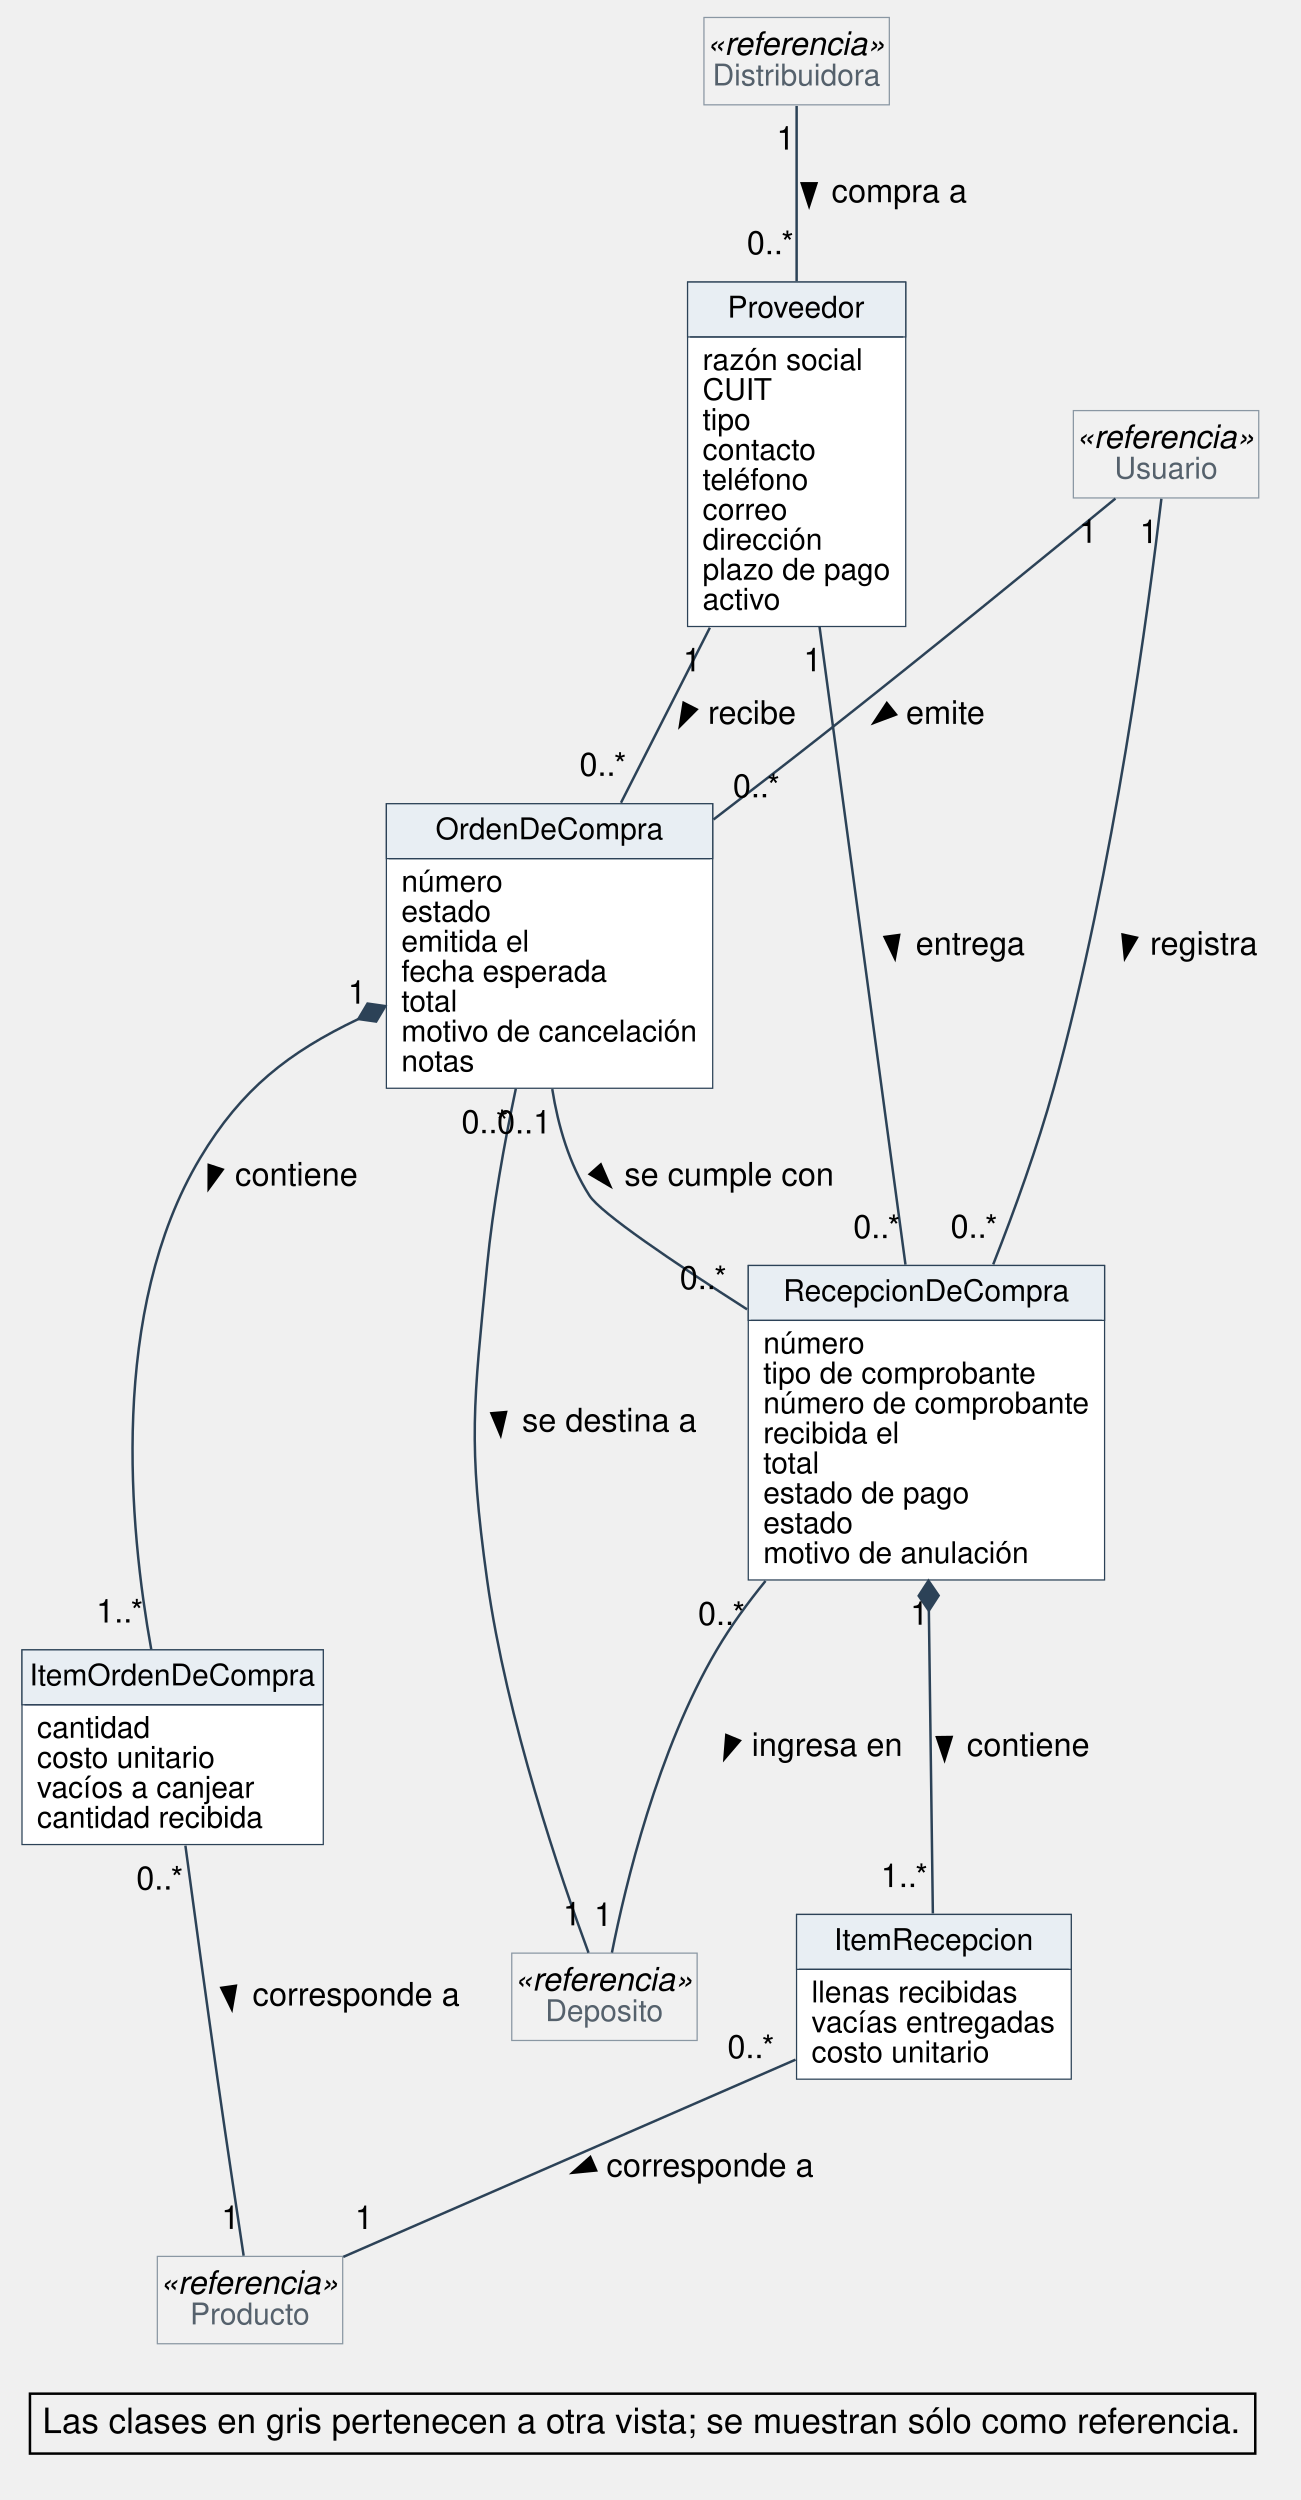
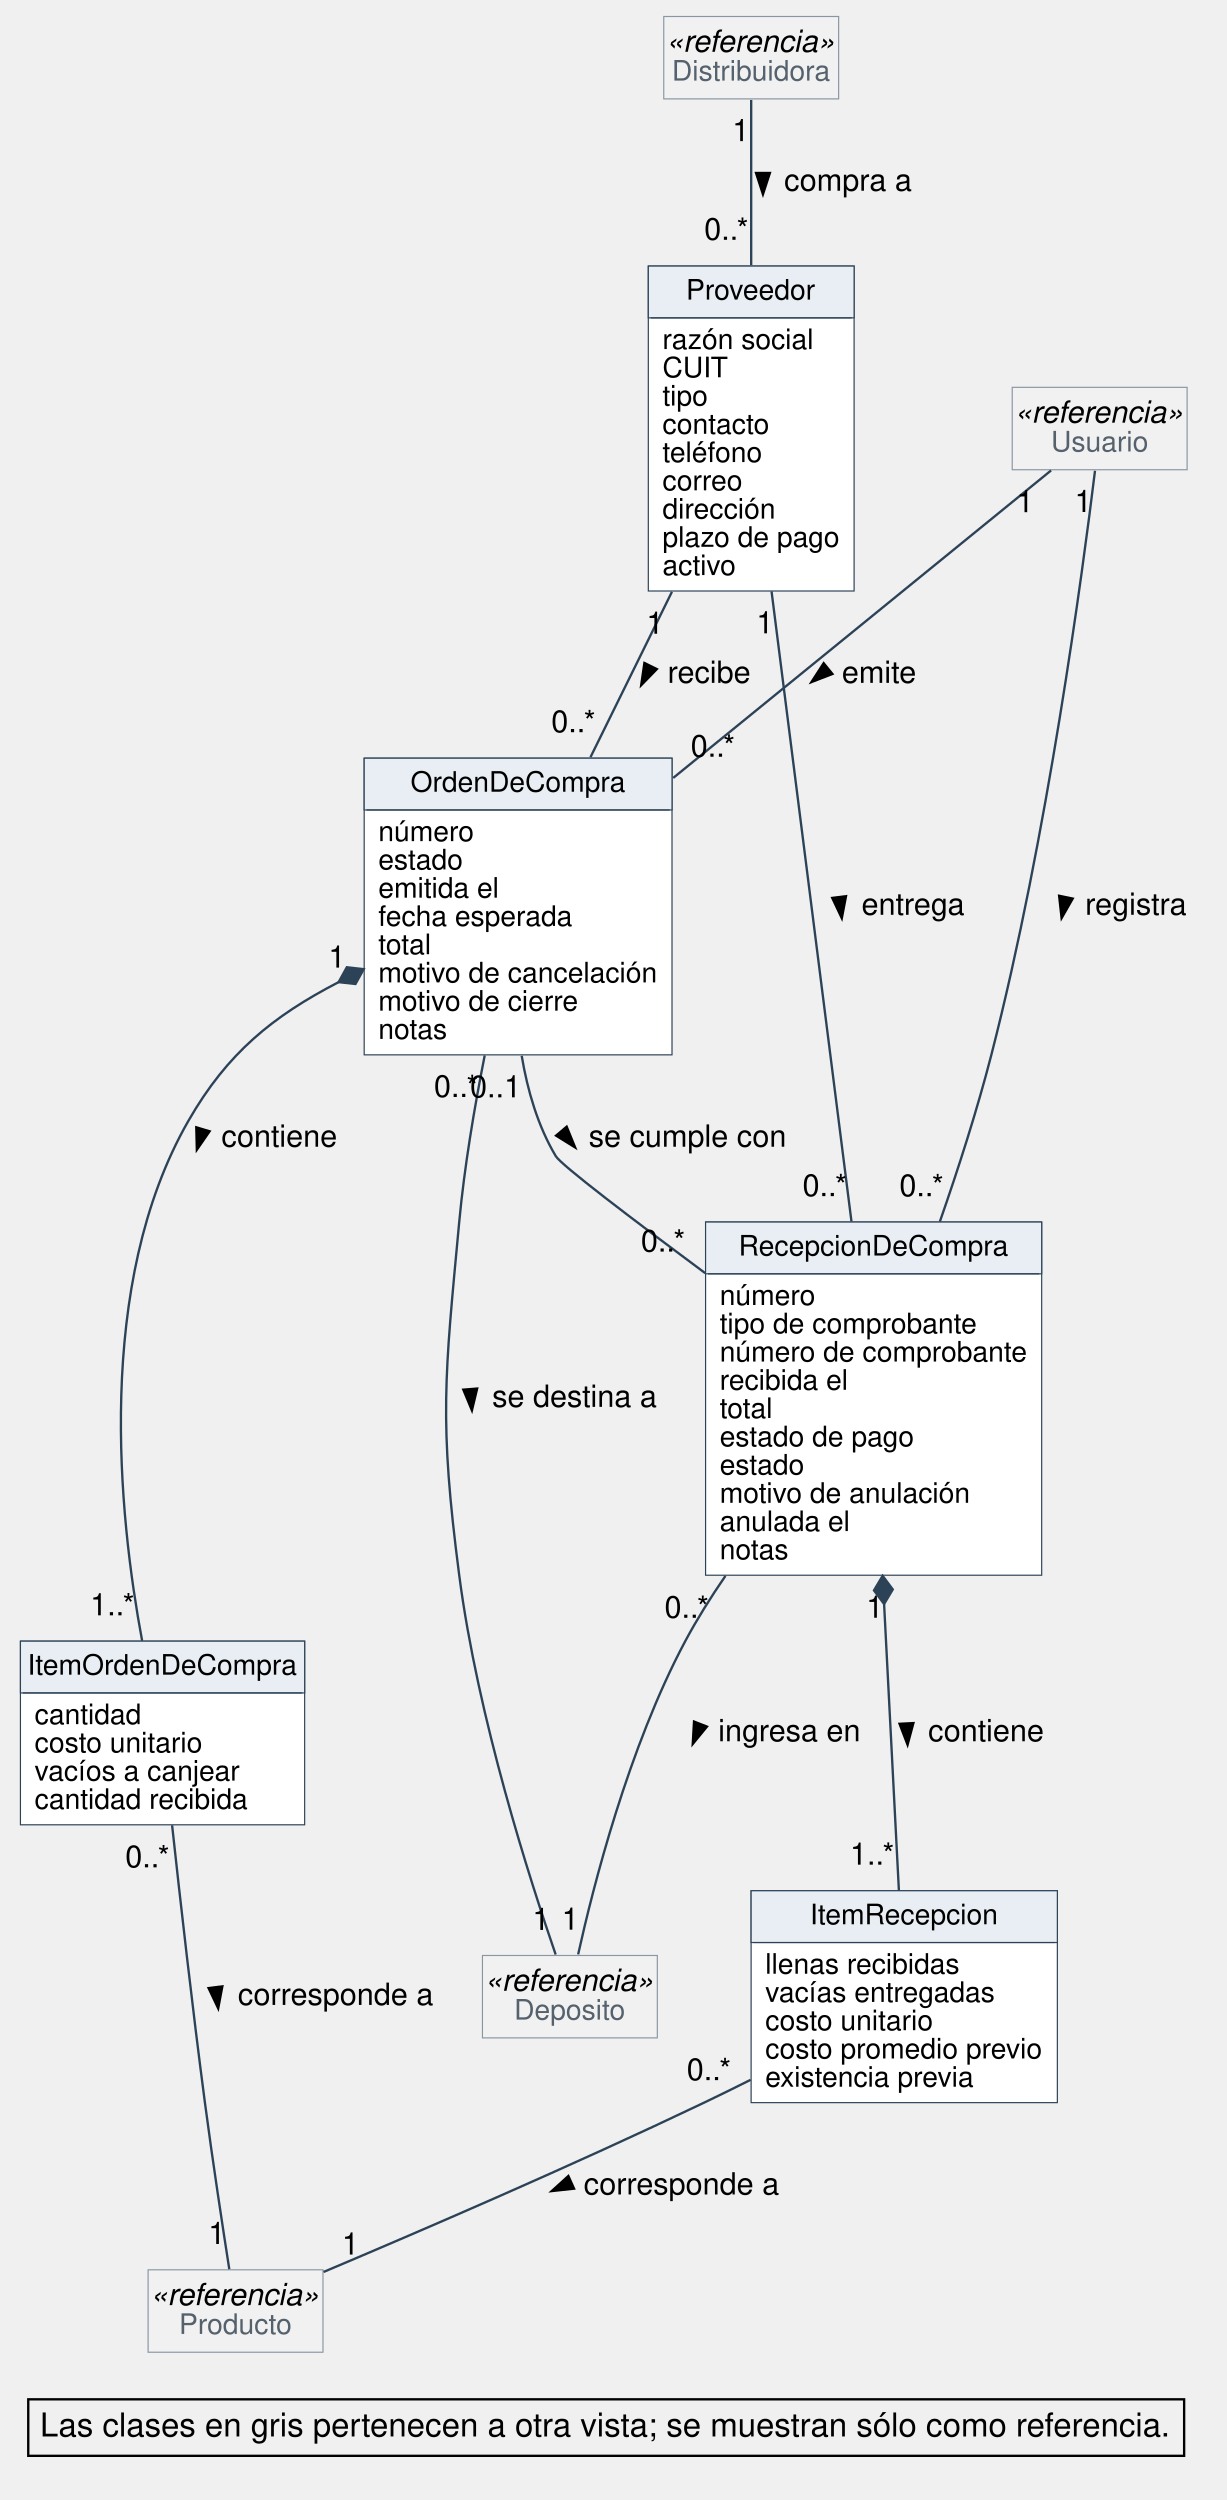
- <svg xmlns="http://www.w3.org/2000/svg" version="1.1" data-diagram-type="CLASS" style="width:814px;height:1565px;background:#FFFFFF;" width="814.063px" height="1565.625px" viewBox="0 0 814 1565" zoomAndPan="magnify" preserveAspectRatio="none" contentStyleType="text/css">
+ <svg xmlns="http://www.w3.org/2000/svg" version="1.1" data-diagram-type="CLASS" style="width:814px;height:1659px;background:#FFFFFF;" width="814.063px" height="1659.375px" viewBox="0 0 814 1659" zoomAndPan="magnify" preserveAspectRatio="none" contentStyleType="text/css">
  <defs />
  <g font-family="sans-serif" lengthAdjust="spacing">
    <g class="entity" data-qualified-name="Proveedor" id="ent0001" data-source-line="37">
-       <rect x="430.422" y="176.563" width="136.56" height="215.625" fill="#FFF" style="stroke:#2C4257;stroke-width:0.781;" />
-       <rect x="430.422" y="176.563" width="136.56" height="34.375" fill="#E8EEF3" style="stroke:#2C4257;stroke-width:0.781;" />
-       <text x="455.448" y="198.813" fill="#000" font-size="18.75" textLength="86.508" font-family="Helvetica">Proveedor</text>
-       <line x1="431.984" y1="210.938" x2="565.419" y2="210.938" style="stroke:#2C4257;stroke-width:0.781;" />
-       <text x="439.797" y="231.625" fill="#000" font-size="18.75" textLength="100.049" font-family="Helvetica">razón social</text>
-       <text x="439.797" y="250.375" fill="#000" font-size="18.75" textLength="43.744" font-family="Helvetica">CUIT</text>
-       <text x="439.797" y="269.125" fill="#000" font-size="18.75" textLength="30.231" font-family="Helvetica">tipo</text>
-       <text x="439.797" y="287.875" fill="#000" font-size="18.75" textLength="70.88" font-family="Helvetica">contacto</text>
-       <text x="439.797" y="306.625" fill="#000" font-size="18.75" textLength="66.724" font-family="Helvetica">teléfono</text>
-       <text x="439.797" y="325.375" fill="#000" font-size="18.75" textLength="53.146" font-family="Helvetica">correo</text>
-       <text x="439.797" y="344.125" fill="#000" font-size="18.75" textLength="75.037" font-family="Helvetica">dirección</text>
-       <text x="439.797" y="362.875" fill="#000" font-size="18.75" textLength="117.81" font-family="Helvetica">plazo de pago</text>
-       <text x="439.797" y="381.625" fill="#000" font-size="18.75" textLength="48.981" font-family="Helvetica">activo</text>
+       <rect x="430.219" y="176.563" width="136.56" height="215.625" fill="#FFF" style="stroke:#2C4257;stroke-width:0.781;" />
+       <rect x="430.219" y="176.563" width="136.56" height="34.375" fill="#E8EEF3" style="stroke:#2C4257;stroke-width:0.781;" />
+       <text x="455.245" y="198.813" fill="#000" font-size="18.75" textLength="86.508" font-family="Helvetica">Proveedor</text>
+       <line x1="431.781" y1="210.938" x2="565.216" y2="210.938" style="stroke:#2C4257;stroke-width:0.781;" />
+       <text x="439.594" y="231.625" fill="#000" font-size="18.75" textLength="100.049" font-family="Helvetica">razón social</text>
+       <text x="439.594" y="250.375" fill="#000" font-size="18.75" textLength="43.744" font-family="Helvetica">CUIT</text>
+       <text x="439.594" y="269.125" fill="#000" font-size="18.75" textLength="30.231" font-family="Helvetica">tipo</text>
+       <text x="439.594" y="287.875" fill="#000" font-size="18.75" textLength="70.88" font-family="Helvetica">contacto</text>
+       <text x="439.594" y="306.625" fill="#000" font-size="18.75" textLength="66.724" font-family="Helvetica">teléfono</text>
+       <text x="439.594" y="325.375" fill="#000" font-size="18.75" textLength="53.146" font-family="Helvetica">correo</text>
+       <text x="439.594" y="344.125" fill="#000" font-size="18.75" textLength="75.037" font-family="Helvetica">dirección</text>
+       <text x="439.594" y="362.875" fill="#000" font-size="18.75" textLength="117.81" font-family="Helvetica">plazo de pago</text>
+       <text x="439.594" y="381.625" fill="#000" font-size="18.75" textLength="48.981" font-family="Helvetica">activo</text>
    </g>
    <g class="entity" data-qualified-name="OrdenDeCompra" id="ent0002" data-source-line="48">
-       <rect x="241.875" y="503.125" width="204.272" height="178.125" fill="#FFF" style="stroke:#2C4257;stroke-width:0.781;" />
-       <rect x="241.875" y="503.125" width="204.272" height="34.375" fill="#E8EEF3" style="stroke:#2C4257;stroke-width:0.781;" />
-       <text x="272.628" y="525.375" fill="#000" font-size="18.75" textLength="142.767" font-family="Helvetica">OrdenDeCompra</text>
-       <line x1="243.438" y1="537.5" x2="444.585" y2="537.5" style="stroke:#2C4257;stroke-width:0.781;" />
-       <text x="251.25" y="558.188" fill="#000" font-size="18.75" textLength="63.574" font-family="Helvetica">número</text>
-       <text x="251.25" y="576.938" fill="#000" font-size="18.75" textLength="56.296" font-family="Helvetica">estado</text>
-       <text x="251.25" y="595.688" fill="#000" font-size="18.75" textLength="80.246" font-family="Helvetica">emitida el</text>
-       <text x="251.25" y="614.438" fill="#000" font-size="18.75" textLength="129.263" font-family="Helvetica">fecha esperada</text>
-       <text x="251.25" y="633.188" fill="#000" font-size="18.75" textLength="35.44" font-family="Helvetica">total</text>
-       <text x="251.25" y="651.938" fill="#000" font-size="18.75" textLength="185.522" font-family="Helvetica">motivo de cancelación</text>
-       <text x="251.25" y="670.688" fill="#000" font-size="18.75" textLength="45.868" font-family="Helvetica">notas</text>
+       <rect x="241.672" y="503.125" width="204.272" height="196.875" fill="#FFF" style="stroke:#2C4257;stroke-width:0.781;" />
+       <rect x="241.672" y="503.125" width="204.272" height="34.375" fill="#E8EEF3" style="stroke:#2C4257;stroke-width:0.781;" />
+       <text x="272.424" y="525.375" fill="#000" font-size="18.75" textLength="142.767" font-family="Helvetica">OrdenDeCompra</text>
+       <line x1="243.234" y1="537.5" x2="444.382" y2="537.5" style="stroke:#2C4257;stroke-width:0.781;" />
+       <text x="251.047" y="558.188" fill="#000" font-size="18.75" textLength="63.574" font-family="Helvetica">número</text>
+       <text x="251.047" y="576.938" fill="#000" font-size="18.75" textLength="56.296" font-family="Helvetica">estado</text>
+       <text x="251.047" y="595.688" fill="#000" font-size="18.75" textLength="80.246" font-family="Helvetica">emitida el</text>
+       <text x="251.047" y="614.438" fill="#000" font-size="18.75" textLength="129.263" font-family="Helvetica">fecha esperada</text>
+       <text x="251.047" y="633.188" fill="#000" font-size="18.75" textLength="35.44" font-family="Helvetica">total</text>
+       <text x="251.047" y="651.938" fill="#000" font-size="18.75" textLength="185.522" font-family="Helvetica">motivo de cancelación</text>
+       <text x="251.047" y="670.688" fill="#000" font-size="18.75" textLength="133.383" font-family="Helvetica">motivo de cierre</text>
+       <text x="251.047" y="689.438" fill="#000" font-size="18.75" textLength="45.868" font-family="Helvetica">notas</text>
    </g>
-     <g class="entity" data-qualified-name="ItemOrdenDeCompra" id="ent0003" data-source-line="57">
-       <rect x="13.766" y="1032.813" width="188.608" height="121.875" fill="#FFF" style="stroke:#2C4257;stroke-width:0.781;" />
-       <rect x="13.766" y="1032.813" width="188.608" height="34.375" fill="#E8EEF3" style="stroke:#2C4257;stroke-width:0.781;" />
-       <text x="18.453" y="1055.063" fill="#000" font-size="18.75" textLength="179.233" font-family="Helvetica">ItemOrdenDeCompra</text>
-       <line x1="15.328" y1="1067.188" x2="200.811" y2="1067.188" style="stroke:#2C4257;stroke-width:0.781;" />
-       <text x="23.141" y="1087.875" fill="#000" font-size="18.75" textLength="70.889" font-family="Helvetica">cantidad</text>
-       <text x="23.141" y="1106.625" fill="#000" font-size="18.75" textLength="111.52" font-family="Helvetica">costo unitario</text>
-       <text x="23.141" y="1125.375" fill="#000" font-size="18.75" textLength="136.533" font-family="Helvetica">vacíos a canjear</text>
-       <text x="23.141" y="1144.125" fill="#000" font-size="18.75" textLength="141.76" font-family="Helvetica">cantidad recibida</text>
+     <g class="entity" data-qualified-name="ItemOrdenDeCompra" id="ent0003" data-source-line="58">
+       <rect x="13.563" y="1089.063" width="188.608" height="121.875" fill="#FFF" style="stroke:#2C4257;stroke-width:0.781;" />
+       <rect x="13.563" y="1089.063" width="188.608" height="34.375" fill="#E8EEF3" style="stroke:#2C4257;stroke-width:0.781;" />
+       <text x="18.25" y="1111.313" fill="#000" font-size="18.75" textLength="179.233" font-family="Helvetica">ItemOrdenDeCompra</text>
+       <line x1="15.125" y1="1123.438" x2="200.608" y2="1123.438" style="stroke:#2C4257;stroke-width:0.781;" />
+       <text x="22.938" y="1144.125" fill="#000" font-size="18.75" textLength="70.889" font-family="Helvetica">cantidad</text>
+       <text x="22.938" y="1162.875" fill="#000" font-size="18.75" textLength="111.52" font-family="Helvetica">costo unitario</text>
+       <text x="22.938" y="1181.625" fill="#000" font-size="18.75" textLength="136.533" font-family="Helvetica">vacíos a canjear</text>
+       <text x="22.938" y="1200.375" fill="#000" font-size="18.75" textLength="141.76" font-family="Helvetica">cantidad recibida</text>
    </g>
-     <g class="entity" data-qualified-name="RecepcionDeCompra" id="ent0004" data-source-line="63">
-       <rect x="468.422" y="792.188" width="223.041" height="196.875" fill="#FFF" style="stroke:#2C4257;stroke-width:0.781;" />
-       <rect x="468.422" y="792.188" width="223.041" height="34.375" fill="#E8EEF3" style="stroke:#2C4257;stroke-width:0.781;" />
-       <text x="490.317" y="814.438" fill="#000" font-size="18.75" textLength="179.251" font-family="Helvetica">RecepcionDeCompra</text>
-       <line x1="469.984" y1="826.563" x2="689.9" y2="826.563" style="stroke:#2C4257;stroke-width:0.781;" />
-       <text x="477.797" y="847.25" fill="#000" font-size="18.75" textLength="63.574" font-family="Helvetica">número</text>
-       <text x="477.797" y="866" fill="#000" font-size="18.75" textLength="170.947" font-family="Helvetica">tipo de comprobante</text>
-       <text x="477.797" y="884.75" fill="#000" font-size="18.75" textLength="204.291" font-family="Helvetica">número de comprobante</text>
-       <text x="477.797" y="903.5" fill="#000" font-size="18.75" textLength="85.464" font-family="Helvetica">recibida el</text>
-       <text x="477.797" y="922.25" fill="#000" font-size="18.75" textLength="35.44" font-family="Helvetica">total</text>
-       <text x="477.797" y="941" fill="#000" font-size="18.75" textLength="129.282" font-family="Helvetica">estado de pago</text>
-       <text x="477.797" y="959.75" fill="#000" font-size="18.75" textLength="56.296" font-family="Helvetica">estado</text>
-       <text x="477.797" y="978.5" fill="#000" font-size="18.75" textLength="166.772" font-family="Helvetica">motivo de anulación</text>
+     <g class="entity" data-qualified-name="RecepcionDeCompra" id="ent0004" data-source-line="64">
+       <rect x="468.219" y="810.938" width="223.041" height="234.375" fill="#FFF" style="stroke:#2C4257;stroke-width:0.781;" />
+       <rect x="468.219" y="810.938" width="223.041" height="34.375" fill="#E8EEF3" style="stroke:#2C4257;stroke-width:0.781;" />
+       <text x="490.114" y="833.188" fill="#000" font-size="18.75" textLength="179.251" font-family="Helvetica">RecepcionDeCompra</text>
+       <line x1="469.781" y1="845.313" x2="689.697" y2="845.313" style="stroke:#2C4257;stroke-width:0.781;" />
+       <text x="477.594" y="866" fill="#000" font-size="18.75" textLength="63.574" font-family="Helvetica">número</text>
+       <text x="477.594" y="884.75" fill="#000" font-size="18.75" textLength="170.947" font-family="Helvetica">tipo de comprobante</text>
+       <text x="477.594" y="903.5" fill="#000" font-size="18.75" textLength="204.291" font-family="Helvetica">número de comprobante</text>
+       <text x="477.594" y="922.25" fill="#000" font-size="18.75" textLength="85.464" font-family="Helvetica">recibida el</text>
+       <text x="477.594" y="941" fill="#000" font-size="18.75" textLength="35.44" font-family="Helvetica">total</text>
+       <text x="477.594" y="959.75" fill="#000" font-size="18.75" textLength="129.282" font-family="Helvetica">estado de pago</text>
+       <text x="477.594" y="978.5" fill="#000" font-size="18.75" textLength="56.296" font-family="Helvetica">estado</text>
+       <text x="477.594" y="997.25" fill="#000" font-size="18.75" textLength="166.772" font-family="Helvetica">motivo de anulación</text>
+       <text x="477.594" y="1016" fill="#000" font-size="18.75" textLength="86.536" font-family="Helvetica">anulada el</text>
+       <text x="477.594" y="1034.75" fill="#000" font-size="18.75" textLength="45.868" font-family="Helvetica">notas</text>
    </g>
-     <g class="entity" data-qualified-name="ItemRecepcion" id="ent0005" data-source-line="73">
-       <rect x="498.641" y="1198.438" width="171.973" height="103.125" fill="#FFF" style="stroke:#2C4257;stroke-width:0.781;" />
-       <rect x="498.641" y="1198.438" width="171.973" height="34.375" fill="#E8EEF3" style="stroke:#2C4257;stroke-width:0.781;" />
-       <text x="522.096" y="1220.688" fill="#000" font-size="18.75" textLength="125.061" font-family="Helvetica">ItemRecepcion</text>
-       <line x1="500.203" y1="1232.813" x2="669.051" y2="1232.813" style="stroke:#2C4257;stroke-width:0.781;" />
-       <text x="508.016" y="1253.5" fill="#000" font-size="18.75" textLength="129.236" font-family="Helvetica">llenas recibidas</text>
-       <text x="508.016" y="1272.25" fill="#000" font-size="18.75" textLength="153.223" font-family="Helvetica">vacías entregadas</text>
-       <text x="508.016" y="1291" fill="#000" font-size="18.75" textLength="111.52" font-family="Helvetica">costo unitario</text>
+     <g class="entity" data-qualified-name="ItemRecepcion" id="ent0005" data-source-line="76">
+       <rect x="498.438" y="1254.688" width="203.22" height="140.625" fill="#FFF" style="stroke:#2C4257;stroke-width:0.781;" />
+       <rect x="498.438" y="1254.688" width="203.22" height="34.375" fill="#E8EEF3" style="stroke:#2C4257;stroke-width:0.781;" />
+       <text x="537.517" y="1276.938" fill="#000" font-size="18.75" textLength="125.061" font-family="Helvetica">ItemRecepcion</text>
+       <line x1="500" y1="1289.063" x2="700.095" y2="1289.063" style="stroke:#2C4257;stroke-width:0.781;" />
+       <text x="507.813" y="1309.75" fill="#000" font-size="18.75" textLength="129.236" font-family="Helvetica">llenas recibidas</text>
+       <text x="507.813" y="1328.5" fill="#000" font-size="18.75" textLength="153.223" font-family="Helvetica">vacías entregadas</text>
+       <text x="507.813" y="1347.25" fill="#000" font-size="18.75" textLength="111.52" font-family="Helvetica">costo unitario</text>
+       <text x="507.813" y="1366" fill="#000" font-size="18.75" textLength="184.47" font-family="Helvetica">costo promedio previo</text>
+       <text x="507.813" y="1384.75" fill="#000" font-size="18.75" textLength="139.655" font-family="Helvetica">existencia previa</text>
    </g>
-     <g class="entity" data-qualified-name="Deposito" id="ent0006" data-source-line="78">
-       <rect x="320.359" y="1222.656" width="116.044" height="54.688" fill="#F1F1F1" style="stroke:#8A97A3;stroke-width:0.781;" />
-       <text x="321.922" y="1246.11" fill="#000" font-size="20.313" textLength="112.919" font-style="italic" font-family="Helvetica">«referencia»</text>
-       <text x="341.38" y="1265.219" fill="#55616C" font-size="18.75" textLength="74.002" font-family="Helvetica">Deposito</text>
+     <g class="entity" data-qualified-name="Deposito" id="ent0006" data-source-line="83">
+       <rect x="320.156" y="1297.656" width="116.044" height="54.688" fill="#F1F1F1" style="stroke:#8A97A3;stroke-width:0.781;" />
+       <text x="321.719" y="1321.11" fill="#000" font-size="20.313" textLength="112.919" font-style="italic" font-family="Helvetica">«referencia»</text>
+       <text x="341.177" y="1340.219" fill="#55616C" font-size="18.75" textLength="74.002" font-family="Helvetica">Deposito</text>
    </g>
-     <g class="entity" data-qualified-name="Producto" id="ent0007" data-source-line="79">
-       <rect x="98.484" y="1412.5" width="116.044" height="54.688" fill="#F1F1F1" style="stroke:#8A97A3;stroke-width:0.781;" />
-       <text x="100.047" y="1435.954" fill="#000" font-size="20.313" textLength="112.919" font-style="italic" font-family="Helvetica">«referencia»</text>
-       <text x="118.983" y="1455.063" fill="#55616C" font-size="18.75" textLength="75.046" font-family="Helvetica">Producto</text>
+     <g class="entity" data-qualified-name="Producto" id="ent0007" data-source-line="84">
+       <rect x="98.281" y="1506.25" width="116.044" height="54.688" fill="#F1F1F1" style="stroke:#8A97A3;stroke-width:0.781;" />
+       <text x="99.844" y="1529.704" fill="#000" font-size="20.313" textLength="112.919" font-style="italic" font-family="Helvetica">«referencia»</text>
+       <text x="118.78" y="1548.813" fill="#55616C" font-size="18.75" textLength="75.046" font-family="Helvetica">Producto</text>
    </g>
-     <g class="entity" data-qualified-name="Usuario" id="ent0008" data-source-line="80">
-       <rect x="671.922" y="257.031" width="116.044" height="54.688" fill="#F1F1F1" style="stroke:#8A97A3;stroke-width:0.781;" />
-       <text x="673.484" y="280.485" fill="#000" font-size="20.313" textLength="112.919" font-style="italic" font-family="Helvetica">«referencia»</text>
-       <text x="697.639" y="299.594" fill="#55616C" font-size="18.75" textLength="64.609" font-family="Helvetica">Usuario</text>
+     <g class="entity" data-qualified-name="Usuario" id="ent0008" data-source-line="85">
+       <rect x="671.719" y="257.031" width="116.044" height="54.688" fill="#F1F1F1" style="stroke:#8A97A3;stroke-width:0.781;" />
+       <text x="673.281" y="280.485" fill="#000" font-size="20.313" textLength="112.919" font-style="italic" font-family="Helvetica">«referencia»</text>
+       <text x="697.436" y="299.594" fill="#55616C" font-size="18.75" textLength="64.609" font-family="Helvetica">Usuario</text>
    </g>
-     <g class="entity" data-qualified-name="Distribuidora" id="ent0009" data-source-line="81">
-       <rect x="440.672" y="10.938" width="116.044" height="54.688" fill="#F1F1F1" style="stroke:#8A97A3;stroke-width:0.781;" />
-       <text x="442.234" y="34.391" fill="#000" font-size="20.313" textLength="112.919" font-style="italic" font-family="Helvetica">«referencia»</text>
-       <text x="446.069" y="53.5" fill="#55616C" font-size="18.75" textLength="105.249" font-family="Helvetica">Distribuidora</text>
+     <g class="entity" data-qualified-name="Distribuidora" id="ent0009" data-source-line="86">
+       <rect x="440.469" y="10.938" width="116.044" height="54.688" fill="#F1F1F1" style="stroke:#8A97A3;stroke-width:0.781;" />
+       <text x="442.031" y="34.391" fill="#000" font-size="20.313" textLength="112.919" font-style="italic" font-family="Helvetica">«referencia»</text>
+       <text x="445.866" y="53.5" fill="#55616C" font-size="18.75" textLength="105.249" font-family="Helvetica">Distribuidora</text>
    </g>
-     <g class="link" data-entity-1="ent0009" data-entity-2="ent0001" id="lnk10" data-source-line="84" data-link-type="association">
-       <path d="M498.688,66.313 C498.688,92.875 498.688,135.563 498.688,176.031" style="stroke:#2C4257;stroke-width:1.563;" fill="none" id="Distribuidora-Proveedor" codeLine="84" />
-       <polygon points="506.5,128.906,511.092,114.773,501.908,114.773,506.5,128.906" fill="#000" style="stroke:#000;stroke-width:1.563;stroke-linejoin:miter;stroke-miterlimit:10;" />
-       <text x="520.563" y="126.579" fill="#000" font-size="20.313" textLength="84.672" font-family="Helvetica">compra a</text>
-       <text x="486.128" y="93.648" fill="#000" font-size="20.313" font-family="Helvetica">1</text>
-       <text x="467.509" y="159.139" fill="#000" font-size="20.313" textLength="30.489" font-family="Helvetica">0..*</text>
+     <g class="link" data-entity-1="ent0009" data-entity-2="ent0001" id="lnk10" data-source-line="89" data-link-type="association">
+       <path d="M498.484,66.313 C498.484,92.875 498.484,135.563 498.484,176.031" style="stroke:#2C4257;stroke-width:1.563;" fill="none" id="Distribuidora-Proveedor" codeLine="89" />
+       <polygon points="506.297,128.906,510.889,114.773,501.705,114.773,506.297,128.906" fill="#000" style="stroke:#000;stroke-width:1.563;stroke-linejoin:miter;stroke-miterlimit:10;" />
+       <text x="520.359" y="126.579" fill="#000" font-size="20.313" textLength="84.672" font-family="Helvetica">compra a</text>
+       <text x="485.925" y="93.648" fill="#000" font-size="20.313" font-family="Helvetica">1</text>
+       <text x="467.306" y="159.139" fill="#000" font-size="20.313" textLength="30.489" font-family="Helvetica">0..*</text>
    </g>
-     <g class="link" data-entity-1="ent0001" data-entity-2="ent0002" id="lnk11" data-source-line="85" data-link-type="association">
-       <path d="M444.375,392.938 C426.188,428.766 406.109,468.281 388.734,502.516" style="stroke:#2C4257;stroke-width:1.563;" fill="none" id="Proveedor-OrdenDeCompra" codeLine="85" />
-       <polygon points="425.619,454.622,436.112,444.1,427.923,439.942,425.619,454.622" fill="#000" style="stroke:#000;stroke-width:1.563;stroke-linejoin:miter;stroke-miterlimit:10;" />
-       <text x="443.219" y="453.141" fill="#000" font-size="20.313" textLength="55.324" font-family="Helvetica">recibe</text>
-       <text x="427.569" y="420.265" fill="#000" font-size="20.313" font-family="Helvetica">1</text>
-       <text x="362.737" y="485.678" fill="#000" font-size="20.313" textLength="30.489" font-family="Helvetica">0..*</text>
+     <g class="link" data-entity-1="ent0001" data-entity-2="ent0002" id="lnk11" data-source-line="90" data-link-type="association">
+       <path d="M445.906,392.703 C428.391,428.266 408.984,467.672 391.828,502.5" style="stroke:#2C4257;stroke-width:1.563;" fill="none" id="Proveedor-OrdenDeCompra" codeLine="90" />
+       <polygon points="425.501,454.665,435.865,444.015,427.626,439.957,425.501,454.665" fill="#000" style="stroke:#000;stroke-width:1.563;stroke-linejoin:miter;stroke-miterlimit:10;" />
+       <text x="443.016" y="453.141" fill="#000" font-size="20.313" textLength="55.324" font-family="Helvetica">recibe</text>
+       <text x="429" y="420.563" fill="#000" font-size="20.313" font-family="Helvetica">1</text>
+       <text x="365.813" y="485.883" fill="#000" font-size="20.313" textLength="30.489" font-family="Helvetica">0..*</text>
    </g>
-     <g class="link" data-entity-1="ent0002" data-entity-2="ent0006" id="lnk12" data-source-line="86" data-link-type="association">
-       <path d="M322.891,681.609 C315.672,715.891 308.5,755.672 304.938,792.188 C296.453,879.281 292.906,902.391 304.938,989.063 C317.109,1076.672 351.344,1176.297 368.422,1222.438" style="stroke:#2C4257;stroke-width:1.563;" fill="none" id="OrdenDeCompra-Deposito" codeLine="86" />
-       <polygon points="313.405,898.41,316.796,883.942,307.644,884.712,313.405,898.41" fill="#000" style="stroke:#000;stroke-width:1.563;stroke-linejoin:miter;stroke-miterlimit:10;" />
-       <text x="326.813" y="896.11" fill="#000" font-size="20.313" textLength="109.537" font-family="Helvetica">se destina a</text>
-       <text x="288.869" y="709.386" fill="#000" font-size="20.313" textLength="30.489" font-family="Helvetica">0..*</text>
-       <text x="352.433" y="1205.272" fill="#000" font-size="20.313" font-family="Helvetica">1</text>
+     <g class="link" data-entity-1="ent0002" data-entity-2="ent0006" id="lnk12" data-source-line="91" data-link-type="association">
+       <path d="M321.656,700.391 C314.781,735.078 308.125,774.563 304.734,810.938 C295.078,914.656 291.328,942.016 304.734,1045.313 C317.016,1139.906 351.859,1248.172 368.75,1297.047" style="stroke:#2C4257;stroke-width:1.563;" fill="none" id="OrdenDeCompra-Deposito" codeLine="91" />
+       <polygon points="313.162,935.913,316.627,921.463,307.472,922.185,313.162,935.913" fill="#000" style="stroke:#000;stroke-width:1.563;stroke-linejoin:miter;stroke-miterlimit:10;" />
+       <text x="326.609" y="933.61" fill="#000" font-size="20.313" textLength="109.537" font-family="Helvetica">se destina a</text>
+       <text x="287.966" y="727.952" fill="#000" font-size="20.313" textLength="30.489" font-family="Helvetica">0..*</text>
+       <text x="353.305" y="1280.704" fill="#000" font-size="20.313" font-family="Helvetica">1</text>
    </g>
-     <g class="link" data-entity-1="ent0002" data-entity-2="ent0003" id="lnk13" data-source-line="87" data-link-type="composition">
-       <path d="M224.323,637.91 C180.854,658.722 151.266,681.469 125.25,725 C68.297,820.328 80.828,955.703 94.703,1032.641" style="stroke:#2C4257;stroke-width:1.563;" fill="none" id="OrdenDeCompra-backto-ItemOrdenDeCompra" codeLine="87" />
-       <polygon points="241.234,629.813,230.08,628.224,224.323,637.91,235.478,639.498,241.234,629.813" fill="#2C4257" style="stroke:#2C4257;stroke-width:1.563;stroke-linejoin:miter;stroke-miterlimit:10;" />
-       <polygon points="130.625,744.141,139.397,732.146,130.672,729.281,130.625,744.141" fill="#000" style="stroke:#000;stroke-width:1.563;stroke-linejoin:miter;stroke-miterlimit:10;" />
-       <text x="147.125" y="742.204" fill="#000" font-size="20.313" textLength="76.797" font-family="Helvetica">contiene</text>
-       <text x="217.802" y="628.317" fill="#000" font-size="20.313" font-family="Helvetica">1</text>
-       <text x="60.236" y="1015.72" fill="#000" font-size="20.313" textLength="30.489" font-family="Helvetica">1..*</text>
+     <g class="link" data-entity-1="ent0002" data-entity-2="ent0003" id="lnk13" data-source-line="92" data-link-type="composition">
+       <path d="M224.697,651.752 C181.009,674.393 150.891,698.719 125.047,743.75 C62.75,852.313 78.781,1005.562 94.328,1088.859" style="stroke:#2C4257;stroke-width:1.563;" fill="none" id="OrdenDeCompra-backto-ItemOrdenDeCompra" codeLine="92" />
+       <polygon points="241.344,643.125,230.144,641.89,224.697,651.752,235.896,652.988,241.344,643.125" fill="#2C4257" style="stroke:#2C4257;stroke-width:1.563;stroke-linejoin:miter;stroke-miterlimit:10;" />
+       <polygon points="130.627,762.955,139.066,750.724,130.265,748.099,130.627,762.955" fill="#000" style="stroke:#000;stroke-width:1.563;stroke-linejoin:miter;stroke-miterlimit:10;" />
+       <text x="146.922" y="760.954" fill="#000" font-size="20.313" textLength="76.797" font-family="Helvetica">contiene</text>
+       <text x="217.947" y="642.085" fill="#000" font-size="20.313" font-family="Helvetica">1</text>
+       <text x="59.831" y="1071.934" fill="#000" font-size="20.313" textLength="30.489" font-family="Helvetica">1..*</text>
    </g>
-     <g class="link" data-entity-1="ent0003" data-entity-2="ent0007" id="lnk14" data-source-line="88" data-link-type="association">
-       <path d="M116.063,1155.359 C121.594,1196.516 129.188,1252.375 136.188,1301.563 C141.672,1340.047 148.359,1384.578 152.516,1412.078" style="stroke:#2C4257;stroke-width:1.563;" fill="none" id="ItemOrdenDeCompra-Producto" codeLine="88" />
-       <polygon points="145.098,1257.735,147.658,1243.097,138.565,1244.388,145.098,1257.735" fill="#000" style="stroke:#000;stroke-width:1.563;stroke-linejoin:miter;stroke-miterlimit:10;" />
-       <text x="158.063" y="1255.485" fill="#000" font-size="20.313" textLength="129.859" font-family="Helvetica">corresponde a</text>
-       <text x="85.307" y="1182.887" fill="#000" font-size="20.313" textLength="30.489" font-family="Helvetica">0..*</text>
-       <text x="138.62" y="1395.319" fill="#000" font-size="20.313" font-family="Helvetica">1</text>
+     <g class="link" data-entity-1="ent0003" data-entity-2="ent0007" id="lnk14" data-source-line="93" data-link-type="association">
+       <path d="M114.203,1211.234 C119.578,1260.625 127.719,1332.594 135.984,1395.313 C141.078,1433.859 147.859,1478.359 152.156,1505.859" style="stroke:#2C4257;stroke-width:1.563;" fill="none" id="ItemOrdenDeCompra-Producto" codeLine="93" />
+       <polygon points="144.795,1332.748,147.544,1318.145,138.435,1319.318,144.795,1332.748" fill="#000" style="stroke:#000;stroke-width:1.563;stroke-linejoin:miter;stroke-miterlimit:10;" />
+       <text x="157.859" y="1330.485" fill="#000" font-size="20.313" textLength="129.859" font-family="Helvetica">corresponde a</text>
+       <text x="83.122" y="1239.146" fill="#000" font-size="20.313" textLength="30.489" font-family="Helvetica">0..*</text>
+       <text x="138.211" y="1489.11" fill="#000" font-size="20.313" font-family="Helvetica">1</text>
    </g>
-     <g class="link" data-entity-1="ent0008" data-entity-2="ent0002" id="lnk15" data-source-line="89" data-link-type="association">
-       <path d="M698.266,312.078 C656.672,346.281 581.297,407.922 515.875,459.375 C493.609,476.906 469.516,495.5 446.625,513.031" style="stroke:#2C4257;stroke-width:1.563;" fill="none" id="Usuario-OrdenDeCompra" codeLine="89" />
-       <polygon points="546.973,452.531,560.883,447.301,555.152,440.124,546.973,452.531" fill="#000" style="stroke:#000;stroke-width:1.563;stroke-linejoin:miter;stroke-miterlimit:10;" />
-       <text x="567.141" y="453.141" fill="#000" font-size="20.313" textLength="49.67" font-family="Helvetica">emite</text>
-       <text x="675.545" y="339.787" fill="#000" font-size="20.313" font-family="Helvetica">1</text>
-       <text x="458.779" y="499.149" fill="#000" font-size="20.313" textLength="30.489" font-family="Helvetica">0..*</text>
+     <g class="link" data-entity-1="ent0008" data-entity-2="ent0002" id="lnk15" data-source-line="94" data-link-type="association">
+       <path d="M697.5,312.172 C642.969,356.547 530.313,448.219 446.719,516.25" style="stroke:#2C4257;stroke-width:1.563;" fill="none" id="Usuario-OrdenDeCompra" codeLine="94" />
+       <polygon points="538.519,452.587,552.379,447.229,546.582,440.105,538.519,452.587" fill="#000" style="stroke:#000;stroke-width:1.563;stroke-linejoin:miter;stroke-miterlimit:10;" />
+       <text x="558.641" y="453.141" fill="#000" font-size="20.313" textLength="49.67" font-family="Helvetica">emite</text>
+       <text x="674.6" y="339.91" fill="#000" font-size="20.313" font-family="Helvetica">1</text>
+       <text x="458.35" y="502.181" fill="#000" font-size="20.313" textLength="30.489" font-family="Helvetica">0..*</text>
    </g>
-     <g class="link" data-entity-1="ent0001" data-entity-2="ent0004" id="lnk16" data-source-line="90" data-link-type="association">
-       <path d="M513.031,392.375 C528.25,505.328 552.094,682.281 566.828,791.656" style="stroke:#2C4257;stroke-width:1.563;" fill="none" id="Proveedor-RecepcionDeCompra" codeLine="90" />
-       <polygon points="560.199,599.93,562.863,585.31,553.761,586.537,560.199,599.93" fill="#000" style="stroke:#000;stroke-width:1.563;stroke-linejoin:miter;stroke-miterlimit:10;" />
-       <text x="573.219" y="597.672" fill="#000" font-size="20.313" textLength="68.892" font-family="Helvetica">entrega</text>
-       <text x="503.026" y="420.201" fill="#000" font-size="20.313" font-family="Helvetica">1</text>
-       <text x="534.127" y="775.049" fill="#000" font-size="20.313" textLength="30.489" font-family="Helvetica">0..*</text>
+     <g class="link" data-entity-1="ent0001" data-entity-2="ent0004" id="lnk16" data-source-line="95" data-link-type="association">
+       <path d="M512,392.437 C526.641,507.891 549.938,691.547 565.031,810.578" style="stroke:#2C4257;stroke-width:1.563;" fill="none" id="Proveedor-RecepcionDeCompra" codeLine="95" />
+       <polygon points="558.624,609.313,561.401,594.715,552.29,595.87,558.624,609.313" fill="#000" style="stroke:#000;stroke-width:1.563;stroke-linejoin:miter;stroke-miterlimit:10;" />
+       <text x="571.703" y="607.047" fill="#000" font-size="20.313" textLength="68.892" font-family="Helvetica">entrega</text>
+       <text x="501.909" y="420.27" fill="#000" font-size="20.313" font-family="Helvetica">1</text>
+       <text x="532.565" y="793.735" fill="#000" font-size="20.313" textLength="30.489" font-family="Helvetica">0..*</text>
    </g>
-     <g class="link" data-entity-1="ent0002" data-entity-2="ent0004" id="lnk17" data-source-line="91" data-link-type="association">
-       <path d="M345.703,681.766 C349.375,704.844 356.359,728.766 369,748.438 C376,759.313 421.016,789.828 467.672,819.672" style="stroke:#2C4257;stroke-width:1.563;" fill="none" id="OrdenDeCompra-RecepcionDeCompra" codeLine="91" />
-       <polygon points="381.988,742.571,376.065,728.942,369.186,735.027,381.988,742.571" fill="#000" style="stroke:#000;stroke-width:1.563;stroke-linejoin:miter;stroke-miterlimit:10;" />
-       <text x="390.875" y="742.204" fill="#000" font-size="20.313" textLength="130.97" font-family="Helvetica">se cumple con</text>
-       <text x="311.162" y="709.562" fill="#000" font-size="20.313" textLength="33.881" font-family="Helvetica">0..1</text>
-       <text x="425.511" y="807.016" fill="#000" font-size="20.313" textLength="30.489" font-family="Helvetica">0..*</text>
+     <g class="link" data-entity-1="ent0002" data-entity-2="ent0004" id="lnk17" data-source-line="96" data-link-type="association">
+       <path d="M346.203,700.625 C350.047,723.641 356.922,747.266 368.797,767.188 C372.344,773.125 419.281,808.781 467.984,844.875" style="stroke:#2C4257;stroke-width:1.563;" fill="none" id="OrdenDeCompra-RecepcionDeCompra" codeLine="96" />
+       <polygon points="381.649,761.438,376.041,747.677,369.023,753.602,381.649,761.438" fill="#000" style="stroke:#000;stroke-width:1.563;stroke-linejoin:miter;stroke-miterlimit:10;" />
+       <text x="390.672" y="760.954" fill="#000" font-size="20.313" textLength="130.97" font-family="Helvetica">se cumple con</text>
+       <text x="311.917" y="728.212" fill="#000" font-size="20.313" textLength="33.881" font-family="Helvetica">0..1</text>
+       <text x="425.283" y="830.571" fill="#000" font-size="20.313" textLength="30.489" font-family="Helvetica">0..*</text>
    </g>
-     <g class="link" data-entity-1="ent0004" data-entity-2="ent0006" id="lnk18" data-source-line="92" data-link-type="association">
-       <path d="M479.219,989.672 C467.969,1003.453 457.438,1018 448.688,1032.813 C411.672,1095.547 391.438,1180.219 383.063,1222.359" style="stroke:#2C4257;stroke-width:1.563;" fill="none" id="RecepcionDeCompra-Deposito" codeLine="92" />
-       <polygon points="453.516,1100.97,463.158,1089.662,454.67,1086.155,453.516,1100.97" fill="#000" style="stroke:#000;stroke-width:1.563;stroke-linejoin:miter;stroke-miterlimit:10;" />
-       <text x="470.563" y="1099.235" fill="#000" font-size="20.313" textLength="94.858" font-family="Helvetica">ingresa en</text>
-       <text x="436.935" y="1017.257" fill="#000" font-size="20.313" textLength="30.489" font-family="Helvetica">0..*</text>
-       <text x="371.931" y="1205.64" fill="#000" font-size="20.313" font-family="Helvetica">1</text>
+     <g class="link" data-entity-1="ent0004" data-entity-2="ent0006" id="lnk18" data-source-line="97" data-link-type="association">
+       <path d="M481.406,1045.766 C471.672,1059.891 462.531,1074.484 454.734,1089.063 C417.047,1159.672 393.563,1252.188 383.656,1296.922" style="stroke:#2C4257;stroke-width:1.563;" fill="none" id="RecepcionDeCompra-Deposito" codeLine="97" />
+       <polygon points="459.713,1157.281,469.119,1145.775,460.56,1142.444,459.713,1157.281" fill="#000" style="stroke:#000;stroke-width:1.563;stroke-linejoin:miter;stroke-miterlimit:10;" />
+       <text x="476.609" y="1155.485" fill="#000" font-size="20.313" textLength="94.858" font-family="Helvetica">ingresa en</text>
+       <text x="440.97" y="1073.587" fill="#000" font-size="20.313" textLength="30.489" font-family="Helvetica">0..*</text>
+       <text x="372.777" y="1280.541" fill="#000" font-size="20.313" font-family="Helvetica">1</text>
    </g>
-     <g class="link" data-entity-1="ent0004" data-entity-2="ent0005" id="lnk19" data-source-line="93" data-link-type="composition">
-       <path d="M581.467,1008.28 C582.357,1075.655 583.25,1143.828 583.969,1197.844" style="stroke:#2C4257;stroke-width:1.563;" fill="none" id="RecepcionDeCompra-backto-ItemRecepcion" codeLine="93" />
-       <polygon points="581.219,989.531,575.093,998.988,581.467,1008.28,587.592,998.823,581.219,989.531" fill="#2C4257" style="stroke:#2C4257;stroke-width:1.563;stroke-linejoin:miter;stroke-miterlimit:10;" />
-       <polygon points="591.291,1101.562,595.696,1087.369,586.512,1087.491,591.291,1101.562" fill="#000" style="stroke:#000;stroke-width:1.563;stroke-linejoin:miter;stroke-miterlimit:10;" />
-       <text x="605.25" y="1099.235" fill="#000" font-size="20.313" textLength="76.797" font-family="Helvetica">contiene</text>
-       <text x="569.842" y="1017.101" fill="#000" font-size="20.313" font-family="Helvetica">1</text>
-       <text x="551.403" y="1181.294" fill="#000" font-size="20.313" textLength="30.489" font-family="Helvetica">1..*</text>
+     <g class="link" data-entity-1="ent0004" data-entity-2="ent0005" id="lnk19" data-source-line="98" data-link-type="composition">
+       <path d="M586.685,1064.428 C590.185,1132.256 593.531,1196.844 596.5,1254.438" style="stroke:#2C4257;stroke-width:1.563;" fill="none" id="RecepcionDeCompra-backto-ItemRecepcion" codeLine="98" />
+       <polygon points="585.719,1045.703,579.96,1055.388,586.685,1064.428,592.444,1054.744,585.719,1045.703" fill="#2C4257" style="stroke:#2C4257;stroke-width:1.563;stroke-linejoin:miter;stroke-miterlimit:10;" />
+       <polygon points="602.262,1157.802,606.119,1143.451,596.947,1143.925,602.262,1157.802" fill="#000" style="stroke:#000;stroke-width:1.563;stroke-linejoin:miter;stroke-miterlimit:10;" />
+       <text x="615.922" y="1155.485" fill="#000" font-size="20.313" textLength="76.797" font-family="Helvetica">contiene</text>
+       <text x="574.847" y="1073.519" fill="#000" font-size="20.313" font-family="Helvetica">1</text>
+       <text x="564.058" y="1237.406" fill="#000" font-size="20.313" textLength="30.489" font-family="Helvetica">1..*</text>
    </g>
-     <g class="link" data-entity-1="ent0005" data-entity-2="ent0007" id="lnk20" data-source-line="94" data-link-type="association">
-       <path d="M498,1289.344 C413.703,1326.109 287.953,1380.953 214.891,1412.813" style="stroke:#2C4257;stroke-width:1.563;" fill="none" id="ItemRecepcion-Producto" codeLine="94" />
-       <polygon points="358.386,1360.154,373.176,1358.714,369.505,1350.295,358.386,1360.154" fill="#000" style="stroke:#000;stroke-width:1.563;stroke-linejoin:miter;stroke-miterlimit:10;" />
-       <text x="379.609" y="1362.516" fill="#000" font-size="20.313" textLength="129.859" font-family="Helvetica">corresponde a</text>
-       <text x="455.363" y="1288.412" fill="#000" font-size="20.313" textLength="30.489" font-family="Helvetica">0..*</text>
-       <text x="222.205" y="1395.358" fill="#000" font-size="20.313" font-family="Helvetica">1</text>
+     <g class="link" data-entity-1="ent0005" data-entity-2="ent0007" id="lnk20" data-source-line="99" data-link-type="association">
+       <path d="M498.141,1380.141 C487.75,1385.359 477.313,1390.5 467.234,1395.313 C380.25,1436.906 277.547,1481.141 214.688,1507.672" style="stroke:#2C4257;stroke-width:1.563;" fill="none" id="ItemRecepcion-Producto" codeLine="99" />
+       <polygon points="366.157,1453.987,380.929,1452.376,377.161,1444,366.157,1453.987" fill="#000" style="stroke:#000;stroke-width:1.563;stroke-linejoin:miter;stroke-miterlimit:10;" />
+       <text x="387.344" y="1456.266" fill="#000" font-size="20.313" textLength="129.859" font-family="Helvetica">corresponde a</text>
+       <text x="455.727" y="1380.389" fill="#000" font-size="20.313" textLength="30.489" font-family="Helvetica">0..*</text>
+       <text x="226.894" y="1496.123" fill="#000" font-size="20.313" font-family="Helvetica">1</text>
    </g>
-     <g class="link" data-entity-1="ent0008" data-entity-2="ent0004" id="lnk21" data-source-line="95" data-link-type="association">
-       <path d="M727.031,312.219 C719.531,376.219 697.531,544.906 659.625,681.25 C649.438,717.922 635.297,757.141 621.75,791.516" style="stroke:#2C4257;stroke-width:1.563;" fill="none" id="Usuario-RecepcionDeCompra" codeLine="95" />
-       <polygon points="704.183,599.818,711.701,586.999,702.73,585.029,704.183,599.818" fill="#000" style="stroke:#000;stroke-width:1.563;stroke-linejoin:miter;stroke-miterlimit:10;" />
-       <text x="719.922" y="597.672" fill="#000" font-size="20.313" textLength="67.731" font-family="Helvetica">registra</text>
-       <text x="713.48" y="339.972" fill="#000" font-size="20.313" font-family="Helvetica">1</text>
-       <text x="595.056" y="774.893" fill="#000" font-size="20.313" textLength="30.489" font-family="Helvetica">0..*</text>
+     <g class="link" data-entity-1="ent0008" data-entity-2="ent0004" id="lnk21" data-source-line="100" data-link-type="association">
+       <path d="M726.641,312.406 C718.578,378.516 694.969,555.859 657.859,700 C648.484,736.469 635.969,775.469 623.703,810.641" style="stroke:#2C4257;stroke-width:1.563;" fill="none" id="Usuario-RecepcionDeCompra" codeLine="100" />
+       <polygon points="704.482,609.213,711.838,596.302,702.844,594.444,704.482,609.213" fill="#000" style="stroke:#000;stroke-width:1.563;stroke-linejoin:miter;stroke-miterlimit:10;" />
+       <text x="720.125" y="607.047" fill="#000" font-size="20.313" textLength="67.731" font-family="Helvetica">registra</text>
+       <text x="713.134" y="339.742" fill="#000" font-size="20.313" font-family="Helvetica">1</text>
+       <text x="596.829" y="793.803" fill="#000" font-size="20.313" textLength="30.489" font-family="Helvetica">0..*</text>
    </g>
-     <g class="legend" data-source-line="97">
-       <rect x="18.75" y="1498.438" width="767.044" height="37.5" fill="none" style="stroke:#000;stroke-width:1.563;" />
-       <text x="26.563" y="1523.094" fill="#000" font-size="21.875" textLength="751.419" font-family="Helvetica">Las clases en gris pertenecen a otra vista; se muestran sólo como referencia.</text>
+     <g class="legend" data-source-line="102">
+       <rect x="18.75" y="1592.188" width="767.044" height="37.5" fill="none" style="stroke:#000;stroke-width:1.563;" />
+       <text x="26.563" y="1616.844" fill="#000" font-size="21.875" textLength="751.419" font-family="Helvetica">Las clases en gris pertenecen a otra vista; se muestran sólo como referencia.</text>
    </g>
  </g>
</svg>
